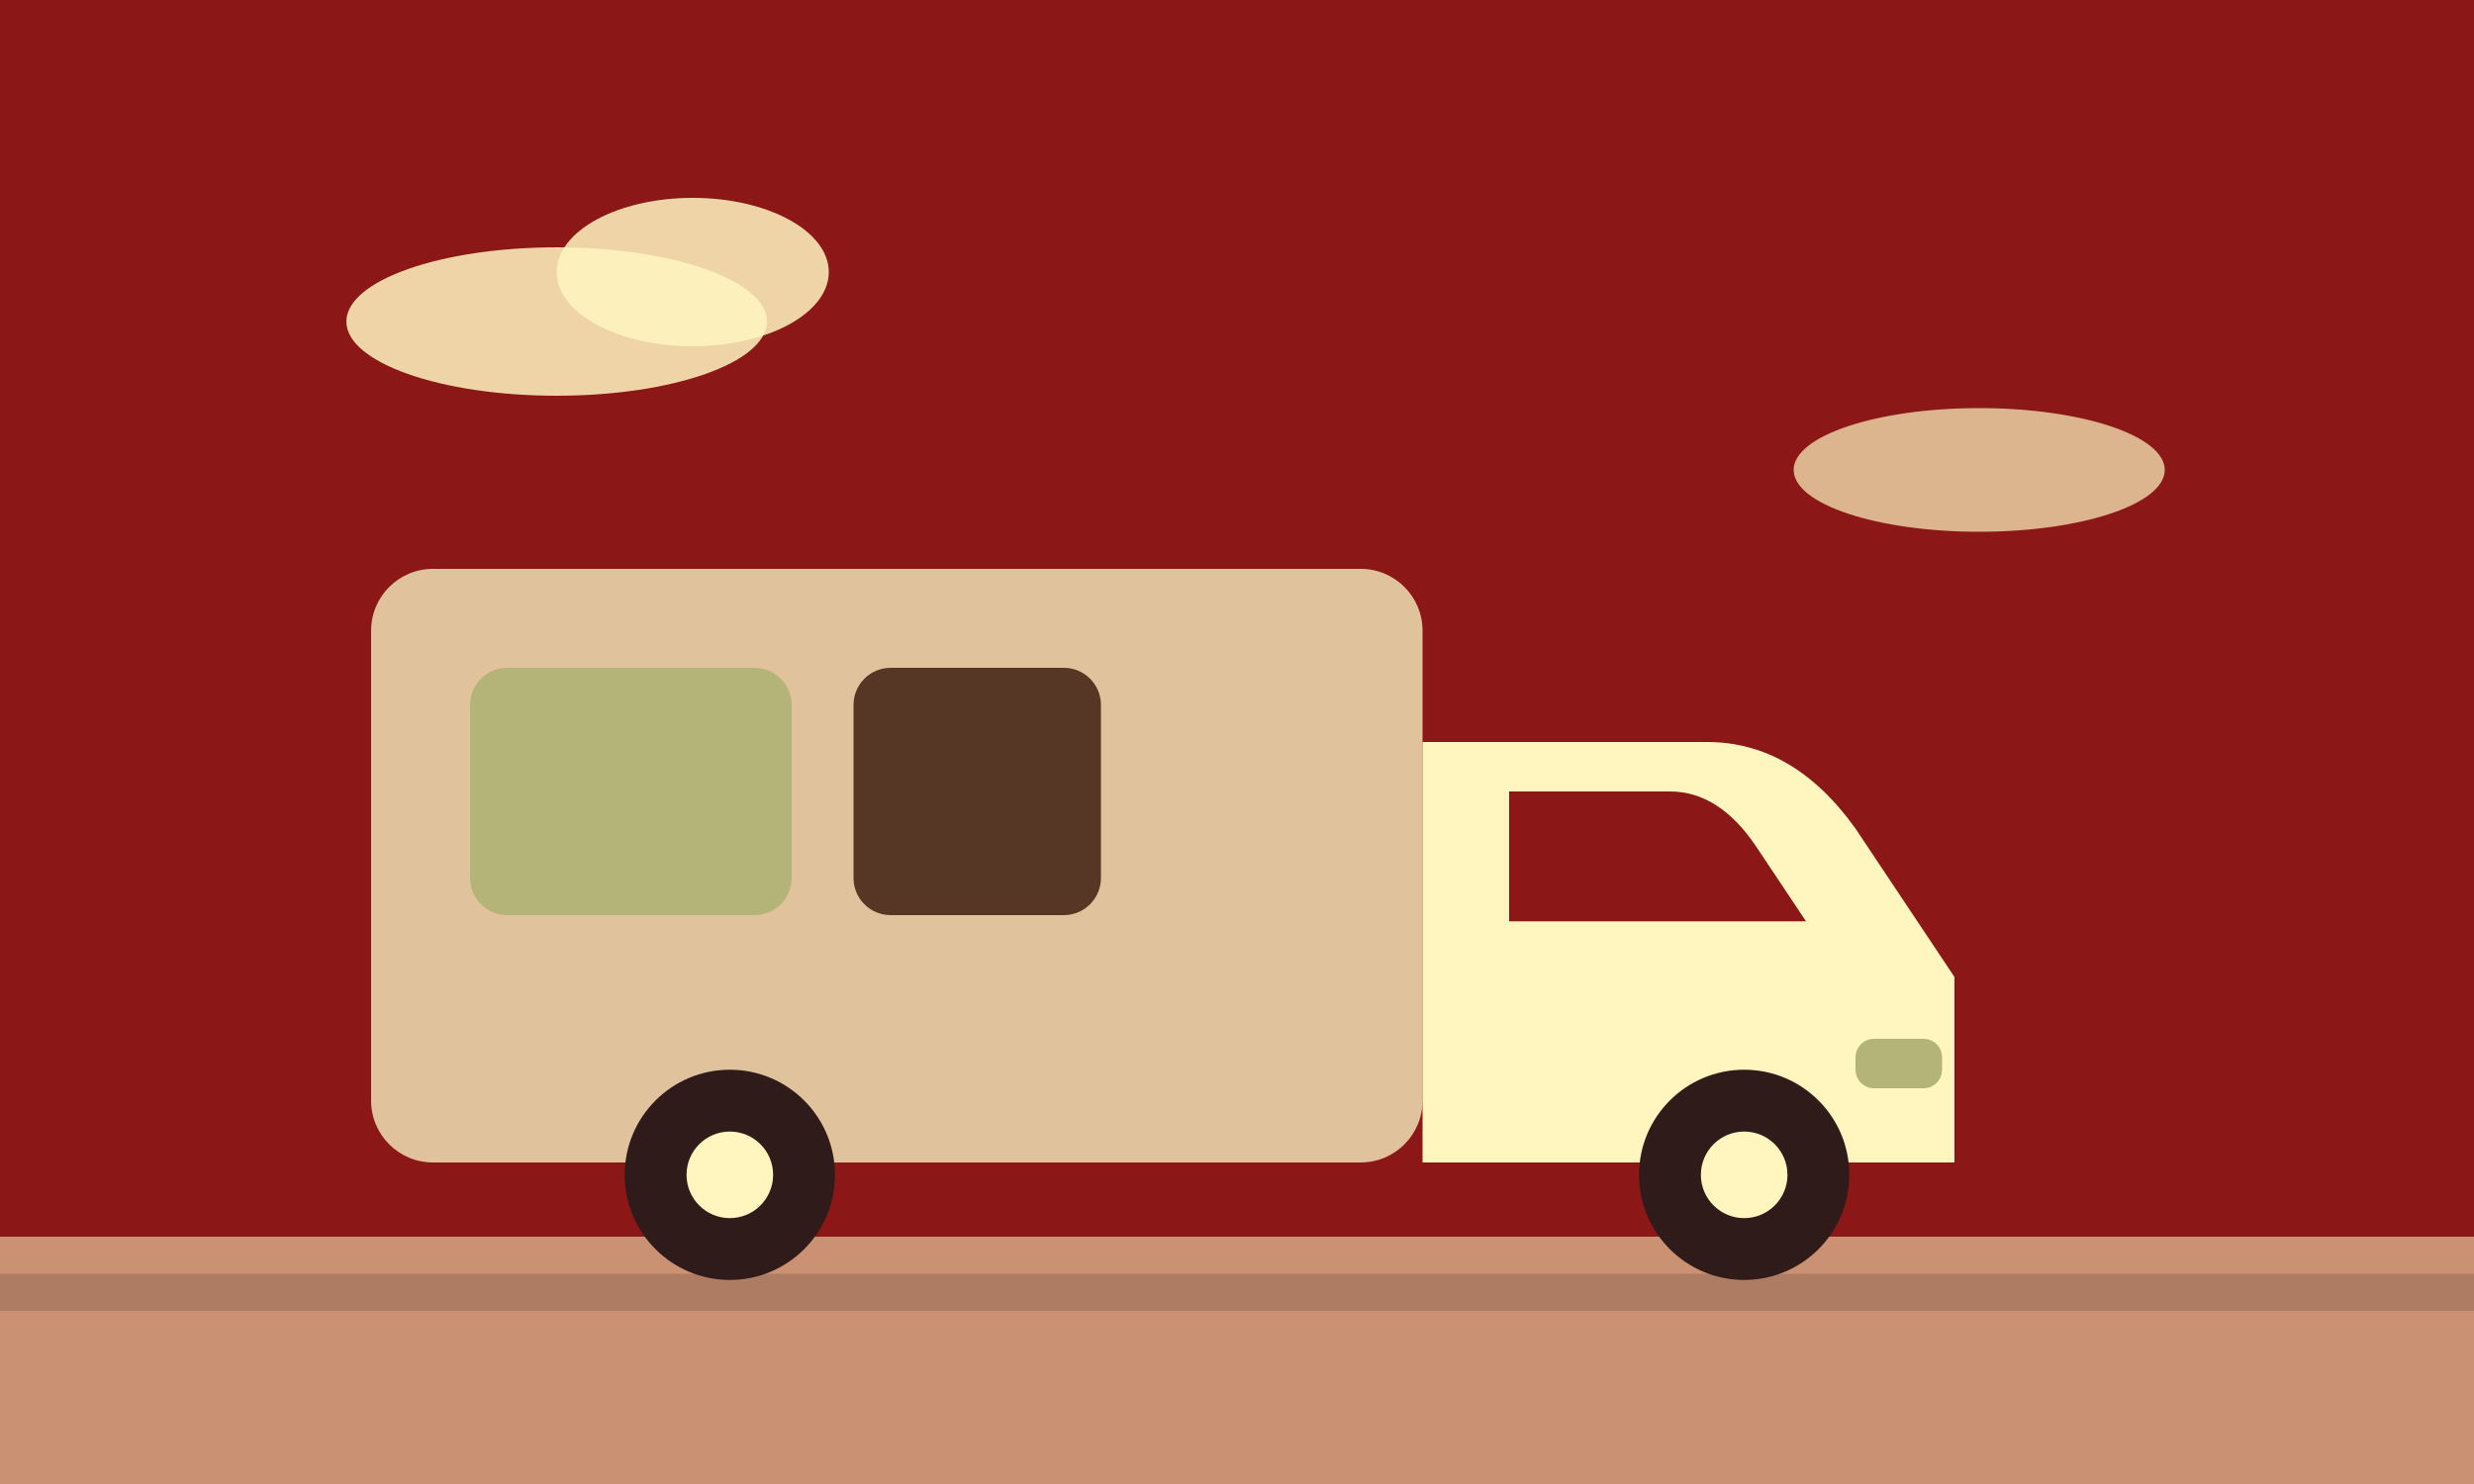
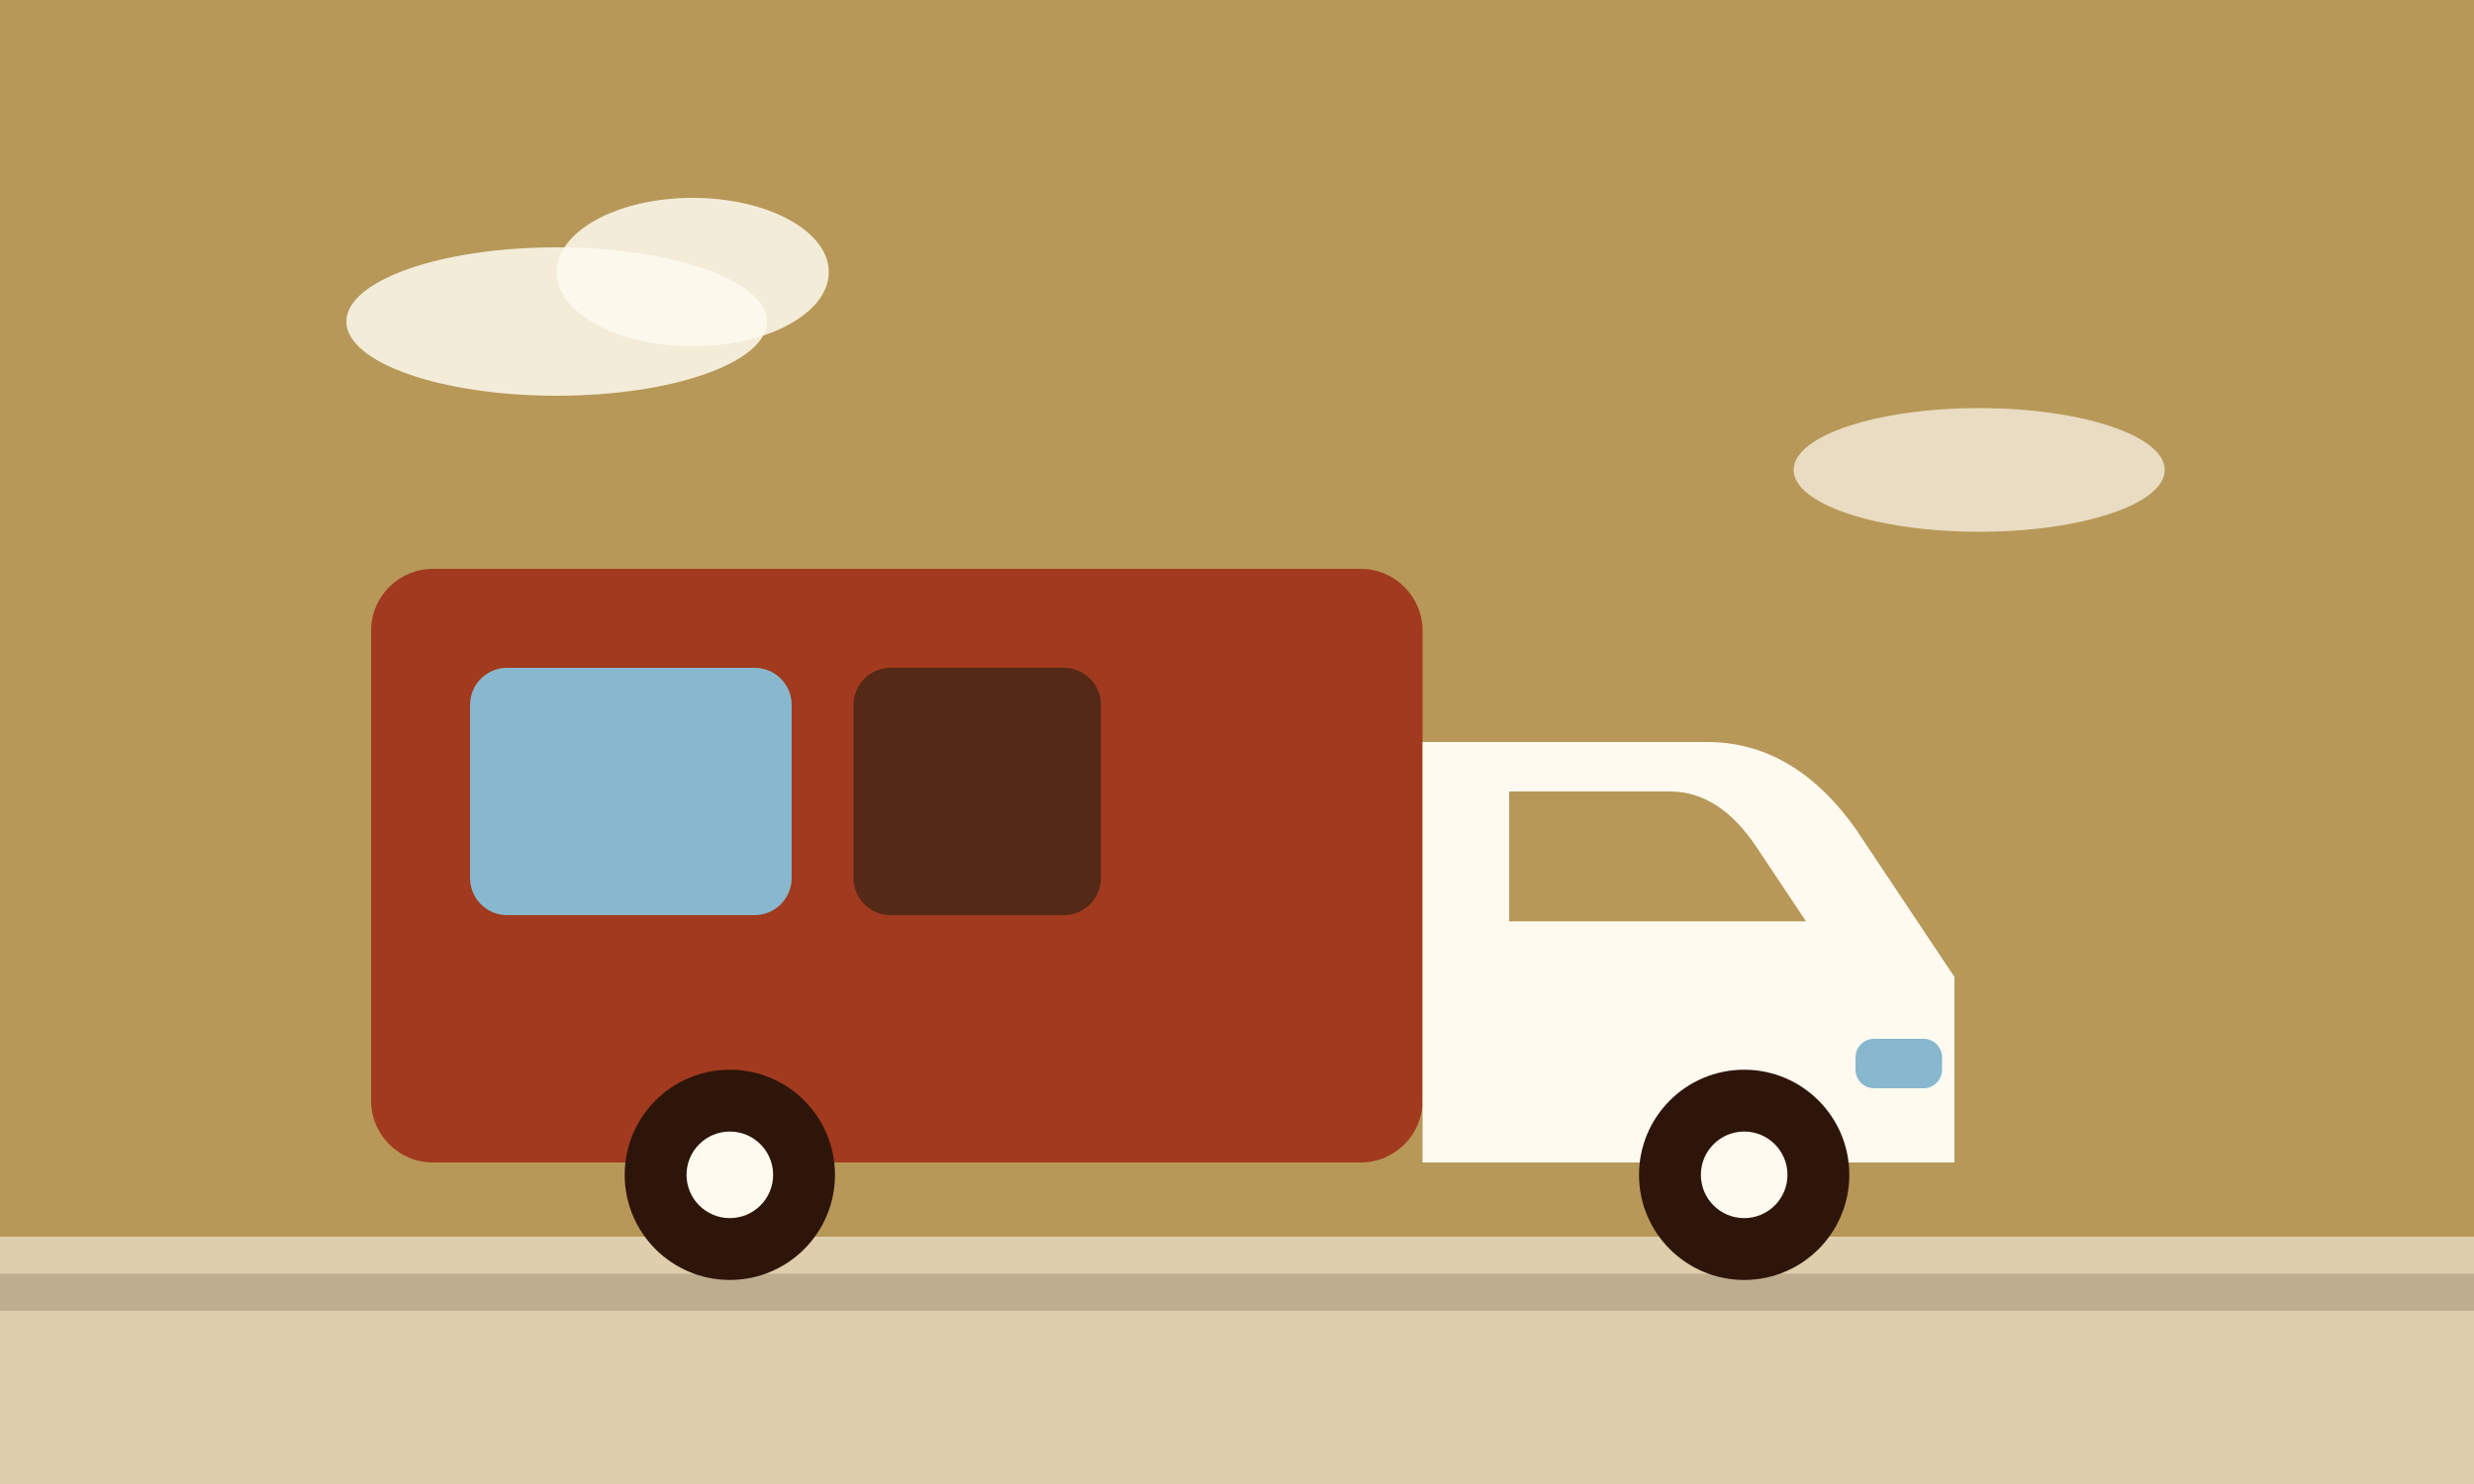
<svg xmlns="http://www.w3.org/2000/svg" viewBox="0 0 400 240" preserveAspectRatio="xMidYMid slice">
-   <rect width="400" height="240" fill="#8B1717" />
-   <ellipse cx="90" cy="52" rx="34" ry="12" fill="#FFF6BF" opacity=".85" />
-   <ellipse cx="112" cy="44" rx="22" ry="12" fill="#FFF6BF" opacity=".85" />
-   <ellipse cx="320" cy="76" rx="30" ry="10" fill="#FFF6BF" opacity=".7" />
-   <rect x="0" y="200" width="400" height="40" fill="#FFF6BF" opacity=".55" />
-   <rect x="0" y="206" width="400" height="6" fill="#2F1B1A" opacity=".18" />
-   <rect x="60" y="92" width="170" height="96" rx="10" fill="#E0C39D" />
-   <path d="M230 120 h46 q14 0 24 14 l16 24 v30 h-86z" fill="#FFF6BF" />
-   <path d="M244 128 h26 q8 0 14 9 l8 12 h-48z" fill="#8B1717" />
-   <rect x="76" y="108" width="52" height="40" rx="6" fill="#B5B478" />
-   <rect x="138" y="108" width="40" height="40" rx="6" fill="#563726" />
-   <circle cx="118" cy="190" r="17" fill="#2F1B1A" />
-   <circle cx="118" cy="190" r="7" fill="#FFF6BF" />
-   <circle cx="282" cy="190" r="17" fill="#2F1B1A" />
-   <circle cx="282" cy="190" r="7" fill="#FFF6BF" />
-   <rect x="300" y="168" width="14" height="8" rx="3" fill="#B5B478" />
+   <rect width="400" height="240" fill="#B79858" />
+   <ellipse cx="90" cy="52" rx="34" ry="12" fill="#FEFAF0" opacity=".85" />
+   <ellipse cx="112" cy="44" rx="22" ry="12" fill="#FEFAF0" opacity=".85" />
+   <ellipse cx="320" cy="76" rx="30" ry="10" fill="#FEFAF0" opacity=".7" />
+   <rect x="0" y="200" width="400" height="40" fill="#FEFAF0" opacity=".55" />
+   <rect x="0" y="206" width="400" height="6" fill="#2E1509" opacity=".18" />
+   <rect x="60" y="92" width="170" height="96" rx="10" fill="#A13A1E" />
+   <path d="M230 120 h46 q14 0 24 14 l16 24 v30 h-86z" fill="#FEFAF0" />
+   <path d="M244 128 h26 q8 0 14 9 l8 12 h-48z" fill="#B79858" />
+   <rect x="76" y="108" width="52" height="40" rx="6" fill="#88B8CE" />
+   <rect x="138" y="108" width="40" height="40" rx="6" fill="#542916" />
+   <circle cx="118" cy="190" r="17" fill="#2E1509" />
+   <circle cx="118" cy="190" r="7" fill="#FEFAF0" />
+   <circle cx="282" cy="190" r="17" fill="#2E1509" />
+   <circle cx="282" cy="190" r="7" fill="#FEFAF0" />
+   <rect x="300" y="168" width="14" height="8" rx="3" fill="#88B8CE" />
</svg>
